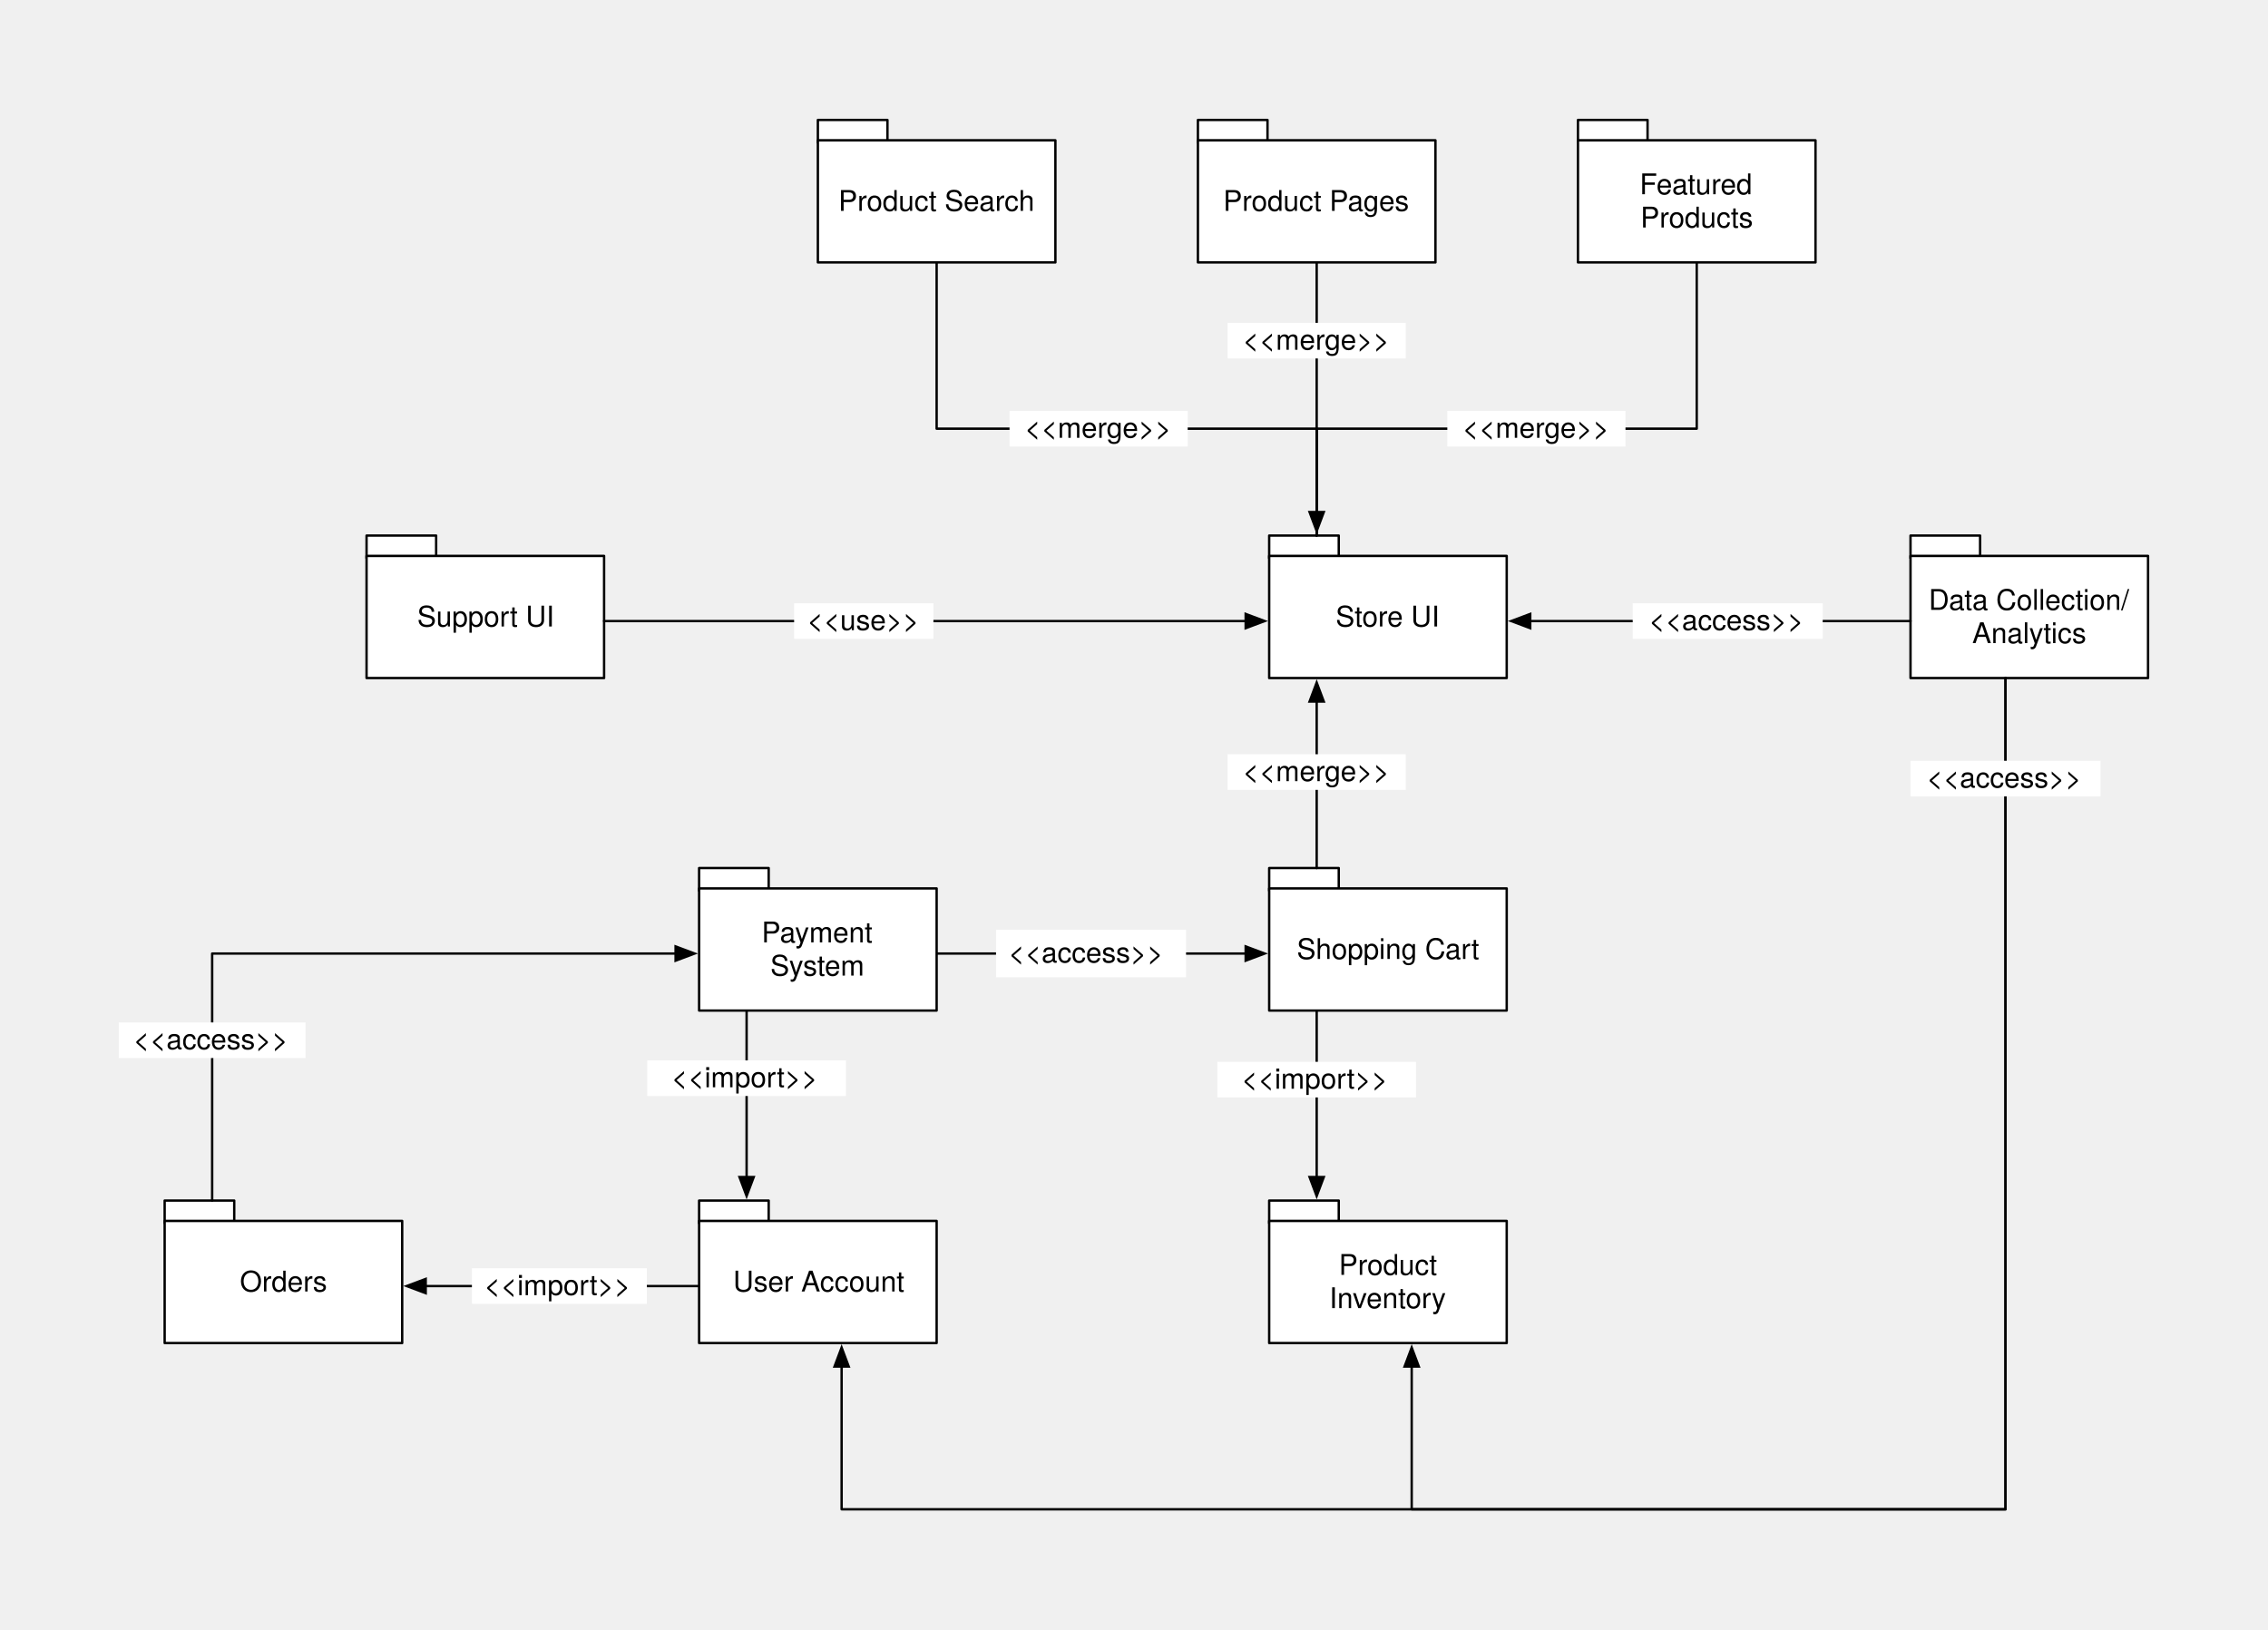
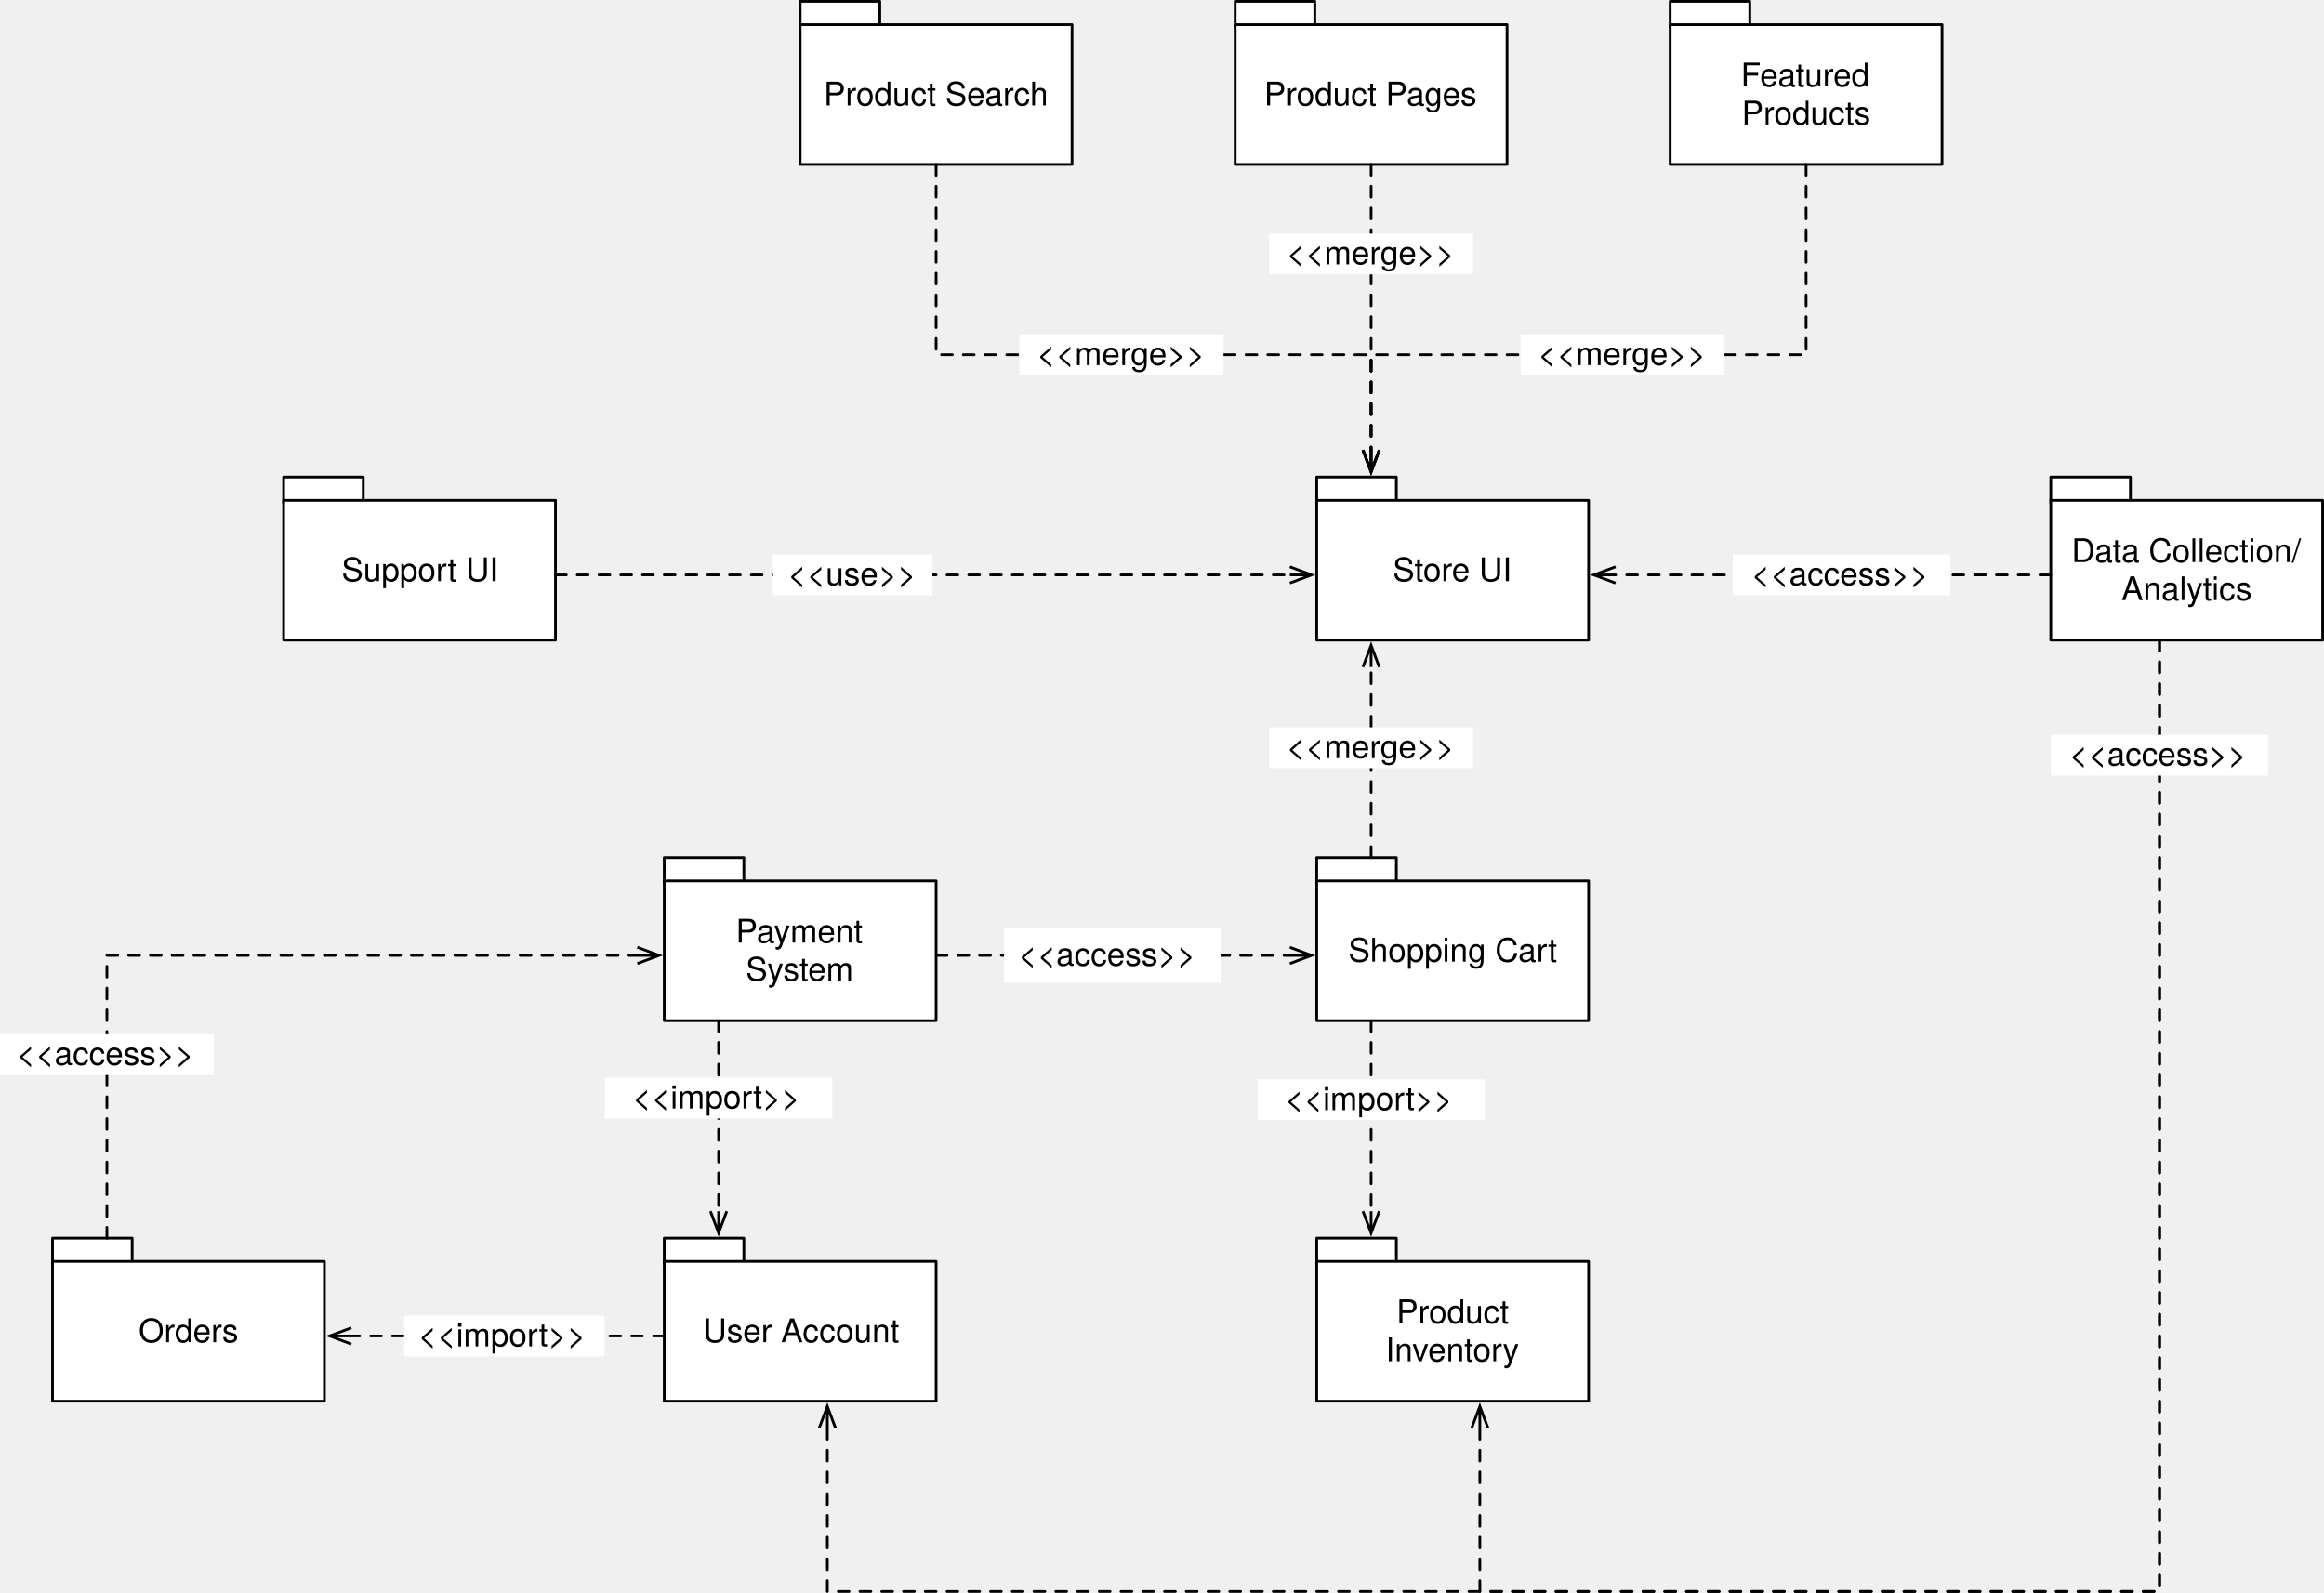
- <svg xmlns="http://www.w3.org/2000/svg" version="1.1" viewBox="-194.319 -75.5 954.819 686" width="954.819" height="686">
+ <svg xmlns="http://www.w3.org/2000/svg" version="1.1" viewBox="-144.319 -25.5 854.819 586" width="854.819" height="586">
  <defs>
-     <marker orient="auto" overflow="visible" markerUnits="strokeWidth" id="FilledArrow_Marker" stroke-linejoin="miter" stroke-miterlimit="10" viewBox="-1 -4 10 8" markerWidth="10" markerHeight="8" color="black">
+     <marker orient="auto" overflow="visible" markerUnits="strokeWidth" id="StickArrow_Marker" stroke-linejoin="miter" stroke-miterlimit="10" viewBox="-1 -4 10 8" markerWidth="10" markerHeight="8" color="black">
      <g>
-         <path d="M 8 0 L 0 -3 L 0 3 Z" fill="currentColor" stroke="currentColor" stroke-width="1" />
-       </g>
-     </marker>
-     <marker orient="auto" overflow="visible" markerUnits="strokeWidth" id="FilledArrow_Marker_2" stroke-linejoin="miter" stroke-miterlimit="10" viewBox="-1 -4 10 8" markerWidth="10" markerHeight="8" color="black">
-       <g>
-         <path d="M 8 0 L 0 -3 L 0 3 Z" fill="currentColor" stroke="currentColor" stroke-width="1" />
+         <path d="M 8 0 L 0 0 M 0 -3 L 8 0 L 0 3" fill="none" stroke="currentColor" stroke-width="1" />
      </g>
    </marker>
  </defs>
-   <g id="Canvas_1" fill="none" stroke="none" stroke-opacity="1" fill-opacity="1" stroke-dasharray="none">
+   <g id="Canvas_1" fill-opacity="1" stroke-dasharray="none" stroke="none" stroke-opacity="1" fill="none">
    <g id="Canvas_1_Layer_1">
      <g id="Line_78">
-         <line x1="100" y1="466" x2="-15.1" y2="466" marker-end="url(#FilledArrow_Marker)" stroke="black" stroke-linecap="round" stroke-linejoin="round" stroke-width="1" />
+         <line x1="100" y1="466" x2="-15.1" y2="466" marker-end="url(#StickArrow_Marker)" stroke="black" stroke-linecap="round" stroke-linejoin="round" stroke-dasharray="4.0,4.0" stroke-width="1" />
      </g>
      <g id="Line_79">
-         <line x1="200" y1="326" x2="330.1" y2="326" marker-end="url(#FilledArrow_Marker)" stroke="black" stroke-linecap="round" stroke-linejoin="round" stroke-width="1" />
+         <line x1="200" y1="326" x2="330.1" y2="326" marker-end="url(#StickArrow_Marker)" stroke="black" stroke-linecap="round" stroke-linejoin="round" stroke-dasharray="4.0,4.0" stroke-width="1" />
      </g>
      <g id="Graphic_101">
        <rect x="225" y="316" width="80" height="20" fill="white" />
      </g>
      <g id="Line_80">
-         <line x1="360" y1="350" x2="360" y2="420.1" marker-end="url(#FilledArrow_Marker)" stroke="black" stroke-linecap="round" stroke-linejoin="round" stroke-width="1" />
+         <line x1="360" y1="350" x2="360" y2="420.1" marker-end="url(#StickArrow_Marker)" stroke="black" stroke-linecap="round" stroke-linejoin="round" stroke-dasharray="4.0,4.0" stroke-width="1" />
      </g>
      <g id="Line_77">
-         <line x1="120" y1="350" x2="120" y2="420.1" marker-end="url(#FilledArrow_Marker_2)" stroke="black" stroke-linecap="round" stroke-linejoin="round" stroke-width="1" />
+         <line x1="120" y1="350" x2="120" y2="420.1" marker-end="url(#StickArrow_Marker)" stroke="black" stroke-linecap="round" stroke-linejoin="round" stroke-dasharray="4.0,4.0" stroke-width="1" />
      </g>
      <g id="Group_3">
        <g id="Graphic_5">
          <rect x="150" y="-25" width="29.293" height="9.524" fill="white" />
          <rect x="150" y="-25" width="29.293" height="9.524" stroke="black" stroke-linecap="round" stroke-linejoin="round" stroke-width="1" />
        </g>
        <g id="Graphic_4">
          <rect x="150" y="-16.429" width="100" height="51.429" fill="white" />
          <rect x="150" y="-16.429" width="100" height="51.429" stroke="black" stroke-linecap="round" stroke-linejoin="round" stroke-width="1" />
          <text transform="translate(155 2.285714)" fill="black">
            <tspan font-family="Helvetica" font-size="12" fill="black" x="3.645" y="11" xml:space="preserve">Product Search</tspan>
          </text>
        </g>
      </g>
      <g id="Group_6">
        <g id="Graphic_8">
          <rect x="310" y="-25" width="29.293" height="9.524" fill="white" />
          <rect x="310" y="-25" width="29.293" height="9.524" stroke="black" stroke-linecap="round" stroke-linejoin="round" stroke-width="1" />
        </g>
        <g id="Graphic_7">
          <rect x="310" y="-16.429" width="100" height="51.429" fill="white" />
          <rect x="310" y="-16.429" width="100" height="51.429" stroke="black" stroke-linecap="round" stroke-linejoin="round" stroke-width="1" />
          <text transform="translate(315 2.285714)" fill="black">
            <tspan font-family="Helvetica" font-size="12" fill="black" x="5.643" y="11" xml:space="preserve">Product Pages</tspan>
          </text>
        </g>
      </g>
      <g id="Group_9">
        <g id="Graphic_11">
          <rect x="470" y="-25" width="29.293" height="9.524" fill="white" />
          <rect x="470" y="-25" width="29.293" height="9.524" stroke="black" stroke-linecap="round" stroke-linejoin="round" stroke-width="1" />
        </g>
        <g id="Graphic_10">
          <rect x="470" y="-16.429" width="100" height="51.429" fill="white" />
          <rect x="470" y="-16.429" width="100" height="51.429" stroke="black" stroke-linecap="round" stroke-linejoin="round" stroke-width="1" />
          <text transform="translate(475 -4.714286)" fill="black">
            <tspan font-family="Helvetica" font-size="12" fill="black" x="20.985" y="11" xml:space="preserve">Featured </tspan>
            <tspan font-family="Helvetica" font-size="12" fill="black" x="21.322" y="25" xml:space="preserve">Products</tspan>
          </text>
        </g>
      </g>
      <g id="Group_12">
        <g id="Graphic_14">
          <rect x="340" y="150" width="29.293" height="9.524" fill="white" />
          <rect x="340" y="150" width="29.293" height="9.524" stroke="black" stroke-linecap="round" stroke-linejoin="round" stroke-width="1" />
        </g>
        <g id="Graphic_13">
          <rect x="340" y="158.571" width="100" height="51.429" fill="white" />
          <rect x="340" y="158.571" width="100" height="51.429" stroke="black" stroke-linecap="round" stroke-linejoin="round" stroke-width="1" />
          <text transform="translate(345 177.2857)" fill="black">
            <tspan font-family="Helvetica" font-size="12" fill="black" x="22.992" y="11" xml:space="preserve">Store UI</tspan>
          </text>
        </g>
      </g>
      <g id="Line_40">
-         <path d="M 200 35 L 200 105 L 360 105 L 360 150" stroke="black" stroke-linecap="round" stroke-linejoin="round" stroke-width="1" />
+         <path d="M 200 35 L 200 105 L 360 105 L 360 140.1" marker-end="url(#StickArrow_Marker)" stroke="black" stroke-linecap="round" stroke-linejoin="round" stroke-dasharray="4.0,4.0" stroke-width="1" />
      </g>
      <g id="Line_41">
-         <path d="M 520 35 L 520 105 L 360 105 L 360 150" stroke="black" stroke-linecap="round" stroke-linejoin="round" stroke-width="1" />
+         <path d="M 520 35 L 520 105 L 360 105 L 360 140.1" marker-end="url(#StickArrow_Marker)" stroke="black" stroke-linecap="round" stroke-linejoin="round" stroke-dasharray="4.0,4.0" stroke-width="1" />
      </g>
      <g id="Line_42">
-         <line x1="360" y1="35" x2="360" y2="140.1" marker-end="url(#FilledArrow_Marker_2)" stroke="black" stroke-linecap="round" stroke-linejoin="round" stroke-width="1" />
+         <line x1="360" y1="35" x2="360" y2="140.1" marker-end="url(#StickArrow_Marker)" stroke="black" stroke-linecap="round" stroke-linejoin="round" stroke-dasharray="4.0,4.0" stroke-width="1" />
      </g>
      <g id="Group_43">
        <g id="Graphic_45">
          <rect x="610" y="150" width="29.293" height="9.524" fill="white" />
          <rect x="610" y="150" width="29.293" height="9.524" stroke="black" stroke-linecap="round" stroke-linejoin="round" stroke-width="1" />
        </g>
        <g id="Graphic_44">
          <rect x="610" y="158.571" width="100" height="51.429" fill="white" />
          <rect x="610" y="158.571" width="100" height="51.429" stroke="black" stroke-linecap="round" stroke-linejoin="round" stroke-width="1" />
          <text transform="translate(615 170.2857)" fill="black">
            <tspan font-family="Helvetica" font-size="12" fill="black" x="2.646" y="11" xml:space="preserve">Data Collection/</tspan>
            <tspan font-family="Helvetica" font-size="12" fill="black" x="20.991" y="25" xml:space="preserve">Analytics</tspan>
          </text>
        </g>
      </g>
      <g id="Group_47">
        <g id="Graphic_49">
          <rect x="-40" y="150" width="29.293" height="9.524" fill="white" />
          <rect x="-40" y="150" width="29.293" height="9.524" stroke="black" stroke-linecap="round" stroke-linejoin="round" stroke-width="1" />
        </g>
        <g id="Graphic_48">
          <rect x="-40" y="158.571" width="100" height="51.429" fill="white" />
          <rect x="-40" y="158.571" width="100" height="51.429" stroke="black" stroke-linecap="round" stroke-linejoin="round" stroke-width="1" />
          <text transform="translate(-35 177.2857)" fill="black">
            <tspan font-family="Helvetica" font-size="12" fill="black" x="16.318" y="11" xml:space="preserve">Support UI</tspan>
          </text>
        </g>
      </g>
      <g id="Group_51">
        <g id="Graphic_53">
          <rect x="340" y="290" width="29.293" height="9.524" fill="white" />
          <rect x="340" y="290" width="29.293" height="9.524" stroke="black" stroke-linecap="round" stroke-linejoin="round" stroke-width="1" />
        </g>
        <g id="Graphic_52">
          <rect x="340" y="298.571" width="100" height="51.429" fill="white" />
          <rect x="340" y="298.571" width="100" height="51.429" stroke="black" stroke-linecap="round" stroke-linejoin="round" stroke-width="1" />
          <text transform="translate(345 317.2857)" fill="black">
            <tspan font-family="Helvetica" font-size="12" fill="black" x="6.642" y="11" xml:space="preserve">Shopping Cart</tspan>
          </text>
        </g>
      </g>
      <g id="Group_54">
        <g id="Graphic_56">
          <rect x="340" y="430" width="29.293" height="9.524" fill="white" />
          <rect x="340" y="430" width="29.293" height="9.524" stroke="black" stroke-linecap="round" stroke-linejoin="round" stroke-width="1" />
        </g>
        <g id="Graphic_55">
          <rect x="340" y="438.571" width="100" height="51.429" fill="white" />
          <rect x="340" y="438.571" width="100" height="51.429" stroke="black" stroke-linecap="round" stroke-linejoin="round" stroke-width="1" />
          <text transform="translate(345 450.2857)" fill="black">
            <tspan font-family="Helvetica" font-size="12" fill="black" x="24.322" y="11" xml:space="preserve">Product </tspan>
            <tspan font-family="Helvetica" font-size="12" fill="black" x="20.32" y="25" xml:space="preserve">Inventory</tspan>
          </text>
        </g>
      </g>
      <g id="Group_60">
        <g id="Graphic_62">
          <rect x="100" y="290" width="29.293" height="9.524" fill="white" />
          <rect x="100" y="290" width="29.293" height="9.524" stroke="black" stroke-linecap="round" stroke-linejoin="round" stroke-width="1" />
        </g>
        <g id="Graphic_61">
          <rect x="100" y="298.571" width="100" height="51.429" fill="white" />
          <rect x="100" y="298.571" width="100" height="51.429" stroke="black" stroke-linecap="round" stroke-linejoin="round" stroke-width="1" />
          <text transform="translate(105 310.2857)" fill="black">
            <tspan font-family="Helvetica" font-size="12" fill="black" x="21.322" y="11" xml:space="preserve">Payment </tspan>
            <tspan font-family="Helvetica" font-size="12" fill="black" x="24.996" y="25" xml:space="preserve">System</tspan>
          </text>
        </g>
      </g>
      <g id="Group_64">
        <g id="Graphic_66">
          <rect x="100" y="430" width="29.293" height="9.524" fill="white" />
          <rect x="100" y="430" width="29.293" height="9.524" stroke="black" stroke-linecap="round" stroke-linejoin="round" stroke-width="1" />
        </g>
        <g id="Graphic_65">
          <rect x="100" y="438.571" width="100" height="51.429" fill="white" />
          <rect x="100" y="438.571" width="100" height="51.429" stroke="black" stroke-linecap="round" stroke-linejoin="round" stroke-width="1" />
          <text transform="translate(105 457.2857)" fill="black">
            <tspan font-family="Helvetica" font-size="12" fill="black" x="9.313" y="11" xml:space="preserve">User Account</tspan>
          </text>
        </g>
      </g>
      <g id="Group_67">
        <g id="Graphic_69">
          <rect x="-125" y="430" width="29.293" height="9.524" fill="white" />
          <rect x="-125" y="430" width="29.293" height="9.524" stroke="black" stroke-linecap="round" stroke-linejoin="round" stroke-width="1" />
        </g>
        <g id="Graphic_68">
          <rect x="-125" y="438.571" width="100" height="51.429" fill="white" />
          <rect x="-125" y="438.571" width="100" height="51.429" stroke="black" stroke-linecap="round" stroke-linejoin="round" stroke-width="1" />
          <text transform="translate(-120 457.2857)" fill="black">
            <tspan font-family="Helvetica" font-size="12" fill="black" x="26.663" y="11" xml:space="preserve">Orders</tspan>
          </text>
        </g>
      </g>
      <g id="Line_70">
-         <path d="M -105 430 L -105 326 L 90.1 326" marker-end="url(#FilledArrow_Marker_2)" stroke="black" stroke-linecap="round" stroke-linejoin="round" stroke-width="1" />
+         <path d="M -105 430 L -105 326 L 90.1 326" marker-end="url(#StickArrow_Marker)" stroke="black" stroke-linecap="round" stroke-linejoin="round" stroke-dasharray="4.0,4.0" stroke-width="1" />
      </g>
      <g id="Line_73">
-         <path d="M 650 210 L 650 560 L 400 560 L 400 499.9" marker-end="url(#FilledArrow_Marker_2)" stroke="black" stroke-linecap="round" stroke-linejoin="round" stroke-width="1" />
+         <path d="M 650 210 L 650 560 L 400 560 L 400 499.9" marker-end="url(#StickArrow_Marker)" stroke="black" stroke-linecap="round" stroke-linejoin="round" stroke-dasharray="4.0,4.0" stroke-width="1" />
      </g>
      <g id="Line_74">
-         <path d="M 650 210 L 650 560 L 160 560 L 160 499.9" marker-end="url(#FilledArrow_Marker_2)" stroke="black" stroke-linecap="round" stroke-linejoin="round" stroke-width="1" />
+         <path d="M 650 210 L 650 560 L 160 560 L 160 499.9" marker-end="url(#StickArrow_Marker)" stroke="black" stroke-linecap="round" stroke-linejoin="round" stroke-dasharray="4.0,4.0" stroke-width="1" />
      </g>
      <g id="Line_81">
-         <line x1="360" y1="290" x2="360" y2="219.9" marker-end="url(#FilledArrow_Marker)" stroke="black" stroke-linecap="round" stroke-linejoin="round" stroke-width="1" />
+         <line x1="360" y1="290" x2="360" y2="219.9" marker-end="url(#StickArrow_Marker)" stroke="black" stroke-linecap="round" stroke-linejoin="round" stroke-dasharray="4.0,4.0" stroke-width="1" />
      </g>
      <g id="Line_82">
-         <line x1="610" y1="186" x2="449.9" y2="186" marker-end="url(#FilledArrow_Marker)" stroke="black" stroke-linecap="round" stroke-linejoin="round" stroke-width="1" />
+         <line x1="610" y1="186" x2="449.9" y2="186" marker-end="url(#StickArrow_Marker)" stroke="black" stroke-linecap="round" stroke-linejoin="round" stroke-dasharray="4.0,4.0" stroke-width="1" />
      </g>
      <g id="Line_83">
-         <line x1="60" y1="186" x2="330.1" y2="186" marker-end="url(#FilledArrow_Marker)" stroke="black" stroke-linecap="round" stroke-linejoin="round" stroke-width="1" />
+         <line x1="60" y1="186" x2="330.1" y2="186" marker-end="url(#StickArrow_Marker)" stroke="black" stroke-linecap="round" stroke-linejoin="round" stroke-dasharray="4.0,4.0" stroke-width="1" />
      </g>
      <g id="Graphic_91">
        <text transform="translate(228.4375 318.832)" fill="black">
          <tspan font-family="Helvetica Neue" font-size="12" fill="black" x="1.712" y="11" xml:space="preserve">&lt;&lt;access&gt;&gt;</tspan>
        </text>
      </g>
      <g id="Graphic_102">
        <rect x="-144.319" y="355" width="78.638" height="15" fill="white" />
        <text transform="translate(-139.3192 355.332)" fill="black">
          <tspan font-family="Helvetica Neue" font-size="12" fill="black" x="1.031" y="11" xml:space="preserve">&lt;&lt;access&gt;&gt;</tspan>
        </text>
      </g>
      <g id="Graphic_103">
        <rect x="140" y="178.5" width="58.638" height="15" fill="white" />
        <text transform="translate(145 178.832)" fill="black">
          <tspan font-family="Helvetica Neue" font-size="12" fill="black" x=".361" y="11" xml:space="preserve">&lt;&lt;use&gt;&gt;</tspan>
        </text>
      </g>
      <g id="Graphic_104">
        <rect x="415" y="97.5" width="75" height="15" fill="white" />
        <text transform="translate(420 97.832)" fill="black">
          <tspan font-family="Helvetica Neue" font-size="12" fill="black" x="1.264" y="11" xml:space="preserve">&lt;&lt;merge&gt;&gt;</tspan>
        </text>
      </g>
      <g id="Graphic_105">
        <rect x="322.5" y="242.082" width="75" height="15" fill="white" />
        <text transform="translate(327.5 242.4141)" fill="black">
          <tspan font-family="Helvetica Neue" font-size="12" fill="black" x="1.264" y="11" xml:space="preserve">&lt;&lt;merge&gt;&gt;</tspan>
        </text>
      </g>
      <g id="Graphic_106">
        <rect x="493.037" y="178.5" width="80" height="15" fill="white" />
        <text transform="translate(498.037 178.832)" fill="black">
          <tspan font-family="Helvetica Neue" font-size="12" fill="black" x="1.712" y="11" xml:space="preserve">&lt;&lt;access&gt;&gt;</tspan>
        </text>
      </g>
      <g id="Graphic_107">
        <rect x="610" y="244.836" width="80" height="15" fill="white" />
        <text transform="translate(615 245.1676)" fill="black">
          <tspan font-family="Helvetica Neue" font-size="12" fill="black" x="1.712" y="11" xml:space="preserve">&lt;&lt;access&gt;&gt;</tspan>
        </text>
      </g>
      <g id="Graphic_108">
        <rect x="322.5" y="60.435" width="75" height="15" fill="white" />
        <text transform="translate(327.5 60.76657)" fill="black">
          <tspan font-family="Helvetica Neue" font-size="12" fill="black" x="1.264" y="11" xml:space="preserve">&lt;&lt;merge&gt;&gt;</tspan>
        </text>
      </g>
      <g id="Graphic_109">
        <rect x="230.69" y="97.5" width="75" height="15" fill="white" />
        <text transform="translate(235.6899 97.832)" fill="black">
          <tspan font-family="Helvetica Neue" font-size="12" fill="black" x="1.264" y="11" xml:space="preserve">&lt;&lt;merge&gt;&gt;</tspan>
        </text>
      </g>
      <g id="Graphic_110">
        <rect x="4.354" y="458.5" width="73.638" height="15" fill="white" />
        <text transform="translate(9.353927 458.832)" fill="black">
          <tspan font-family="Helvetica Neue" font-size="12" fill="black" x=".079" y="11" xml:space="preserve">&lt;&lt;import&gt;&gt;</tspan>
        </text>
      </g>
      <g id="Graphic_111">
        <rect x="78.181" y="370.985" width="83.638" height="15" fill="white" />
        <text transform="translate(83.1808 371.3165)" fill="black">
          <tspan font-family="Helvetica Neue" font-size="12" fill="black" x="5.079" y="11" xml:space="preserve">&lt;&lt;import&gt;&gt;</tspan>
        </text>
      </g>
      <g id="Graphic_112">
        <rect x="318.181" y="371.584" width="83.638" height="15" fill="white" />
        <text transform="translate(323.1808 371.9164)" fill="black">
          <tspan font-family="Helvetica Neue" font-size="12" fill="black" x="5.079" y="11" xml:space="preserve">&lt;&lt;import&gt;&gt;</tspan>
        </text>
      </g>
    </g>
  </g>
</svg>
